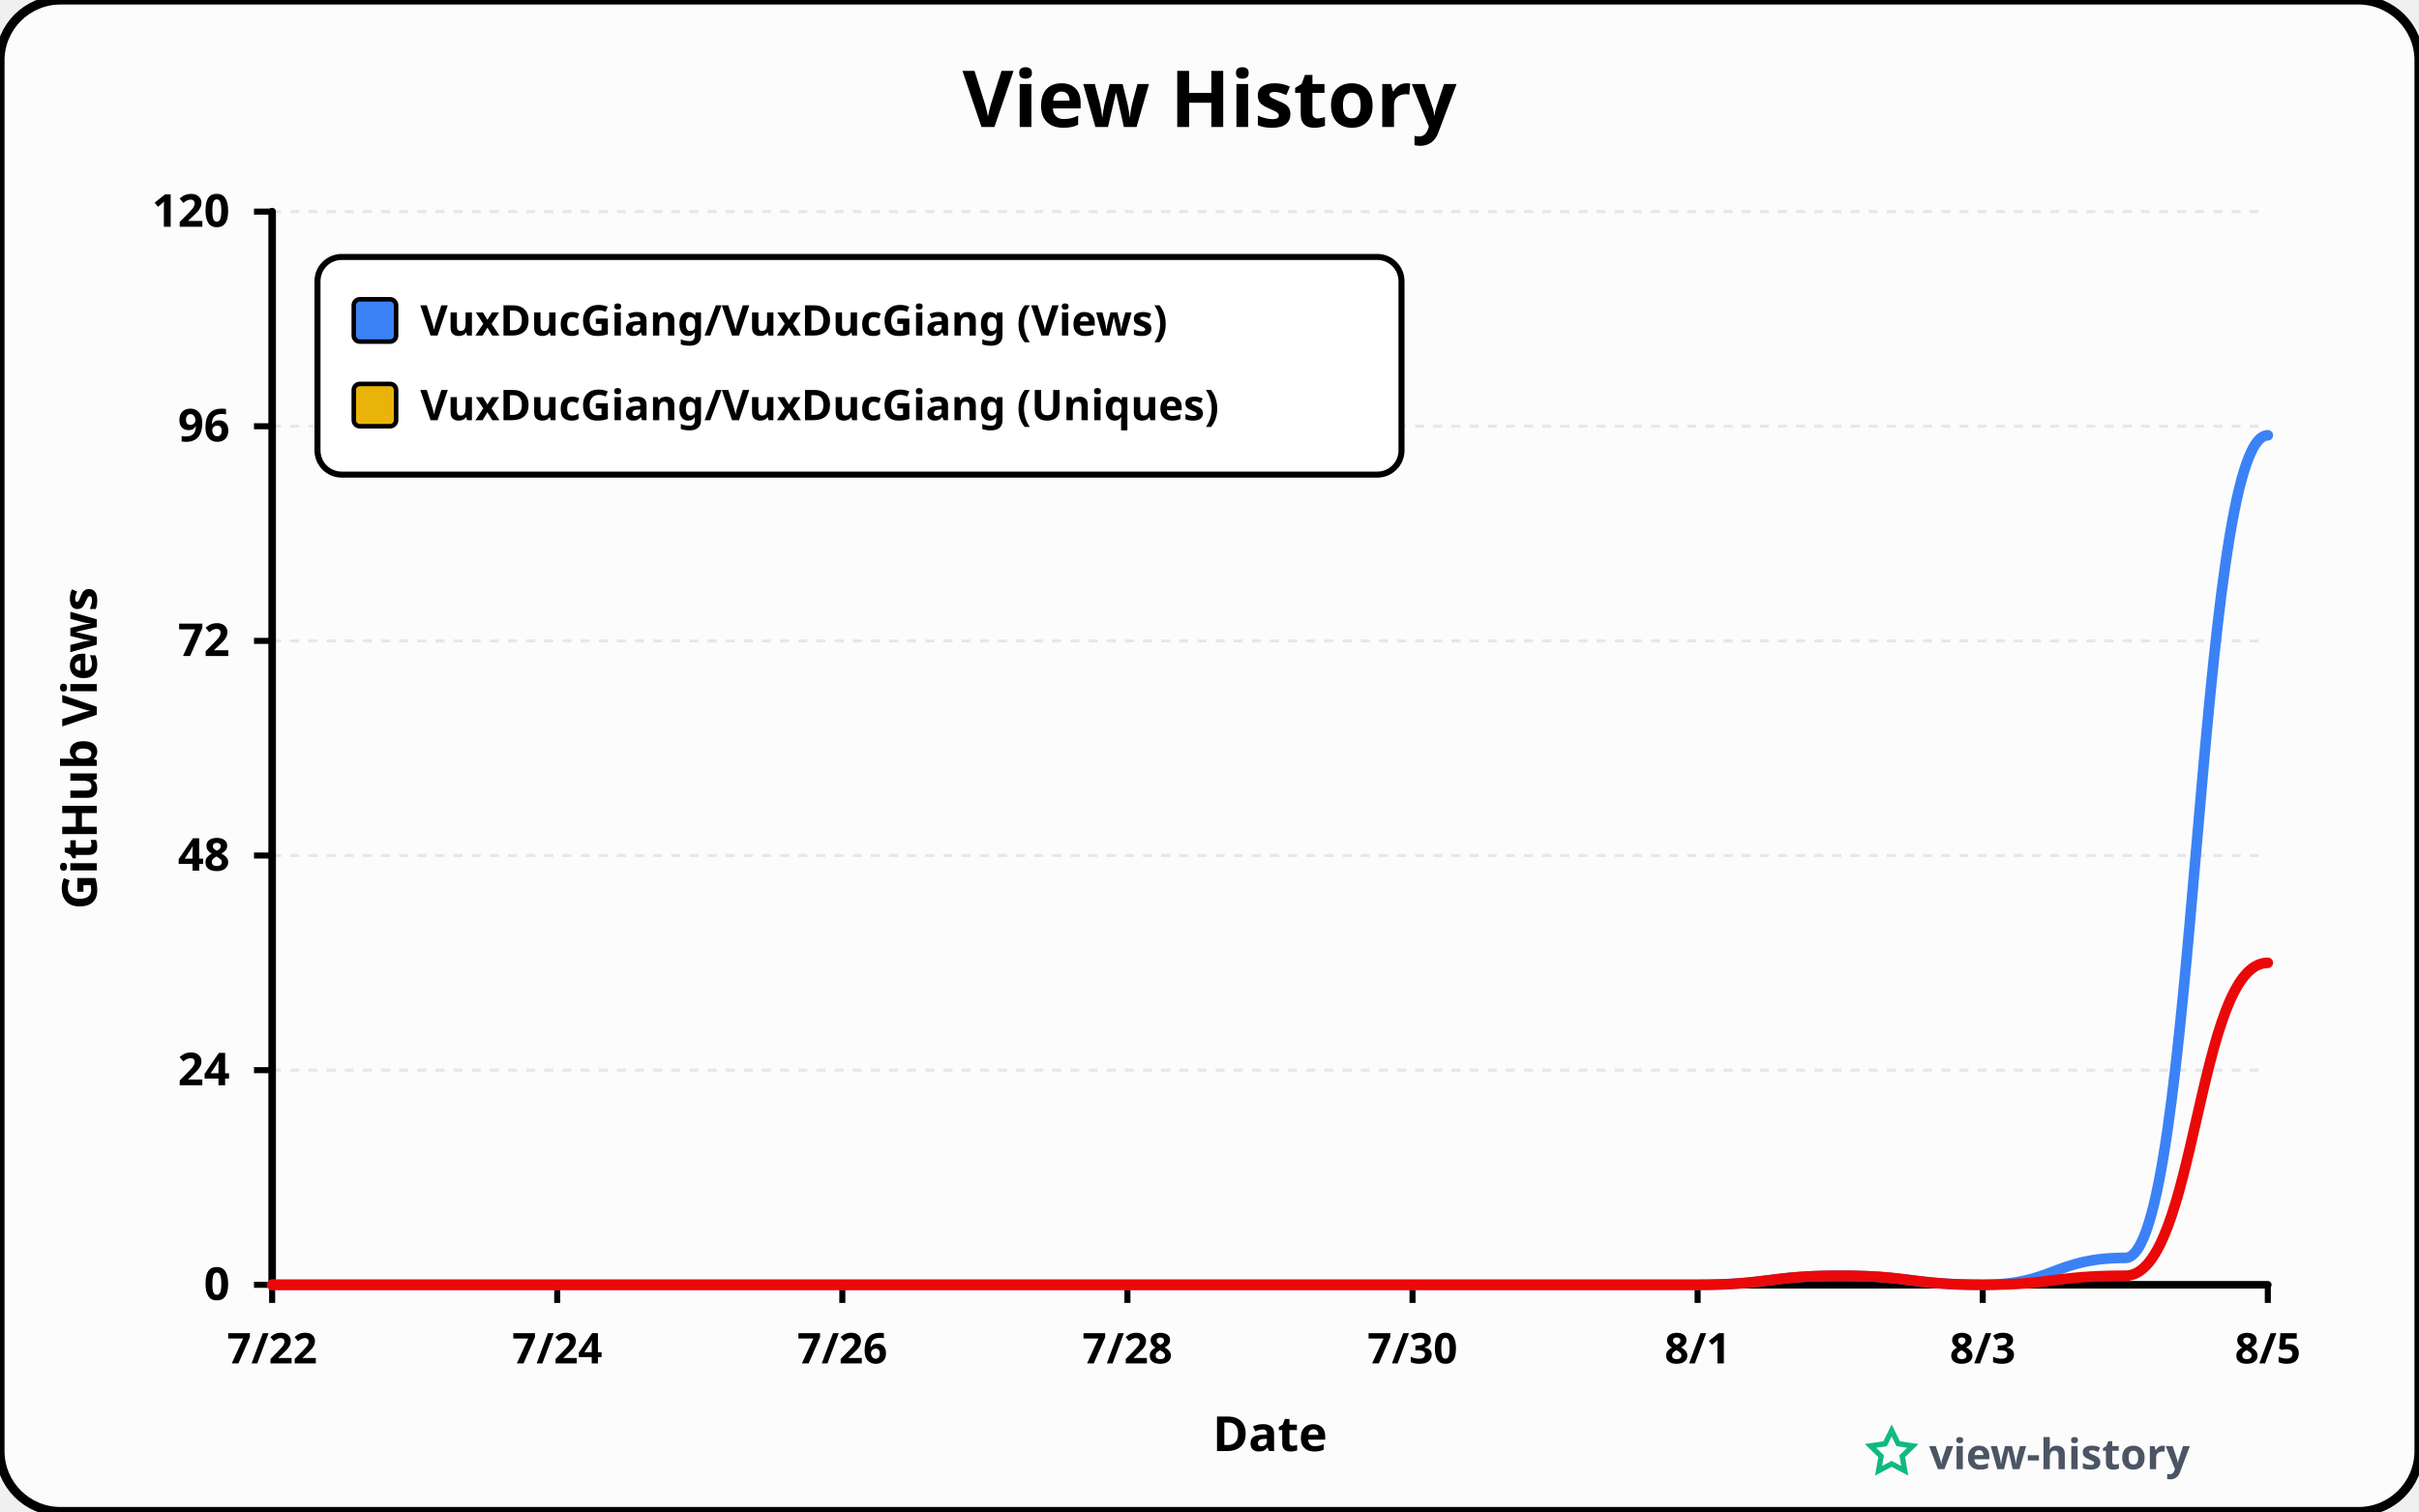
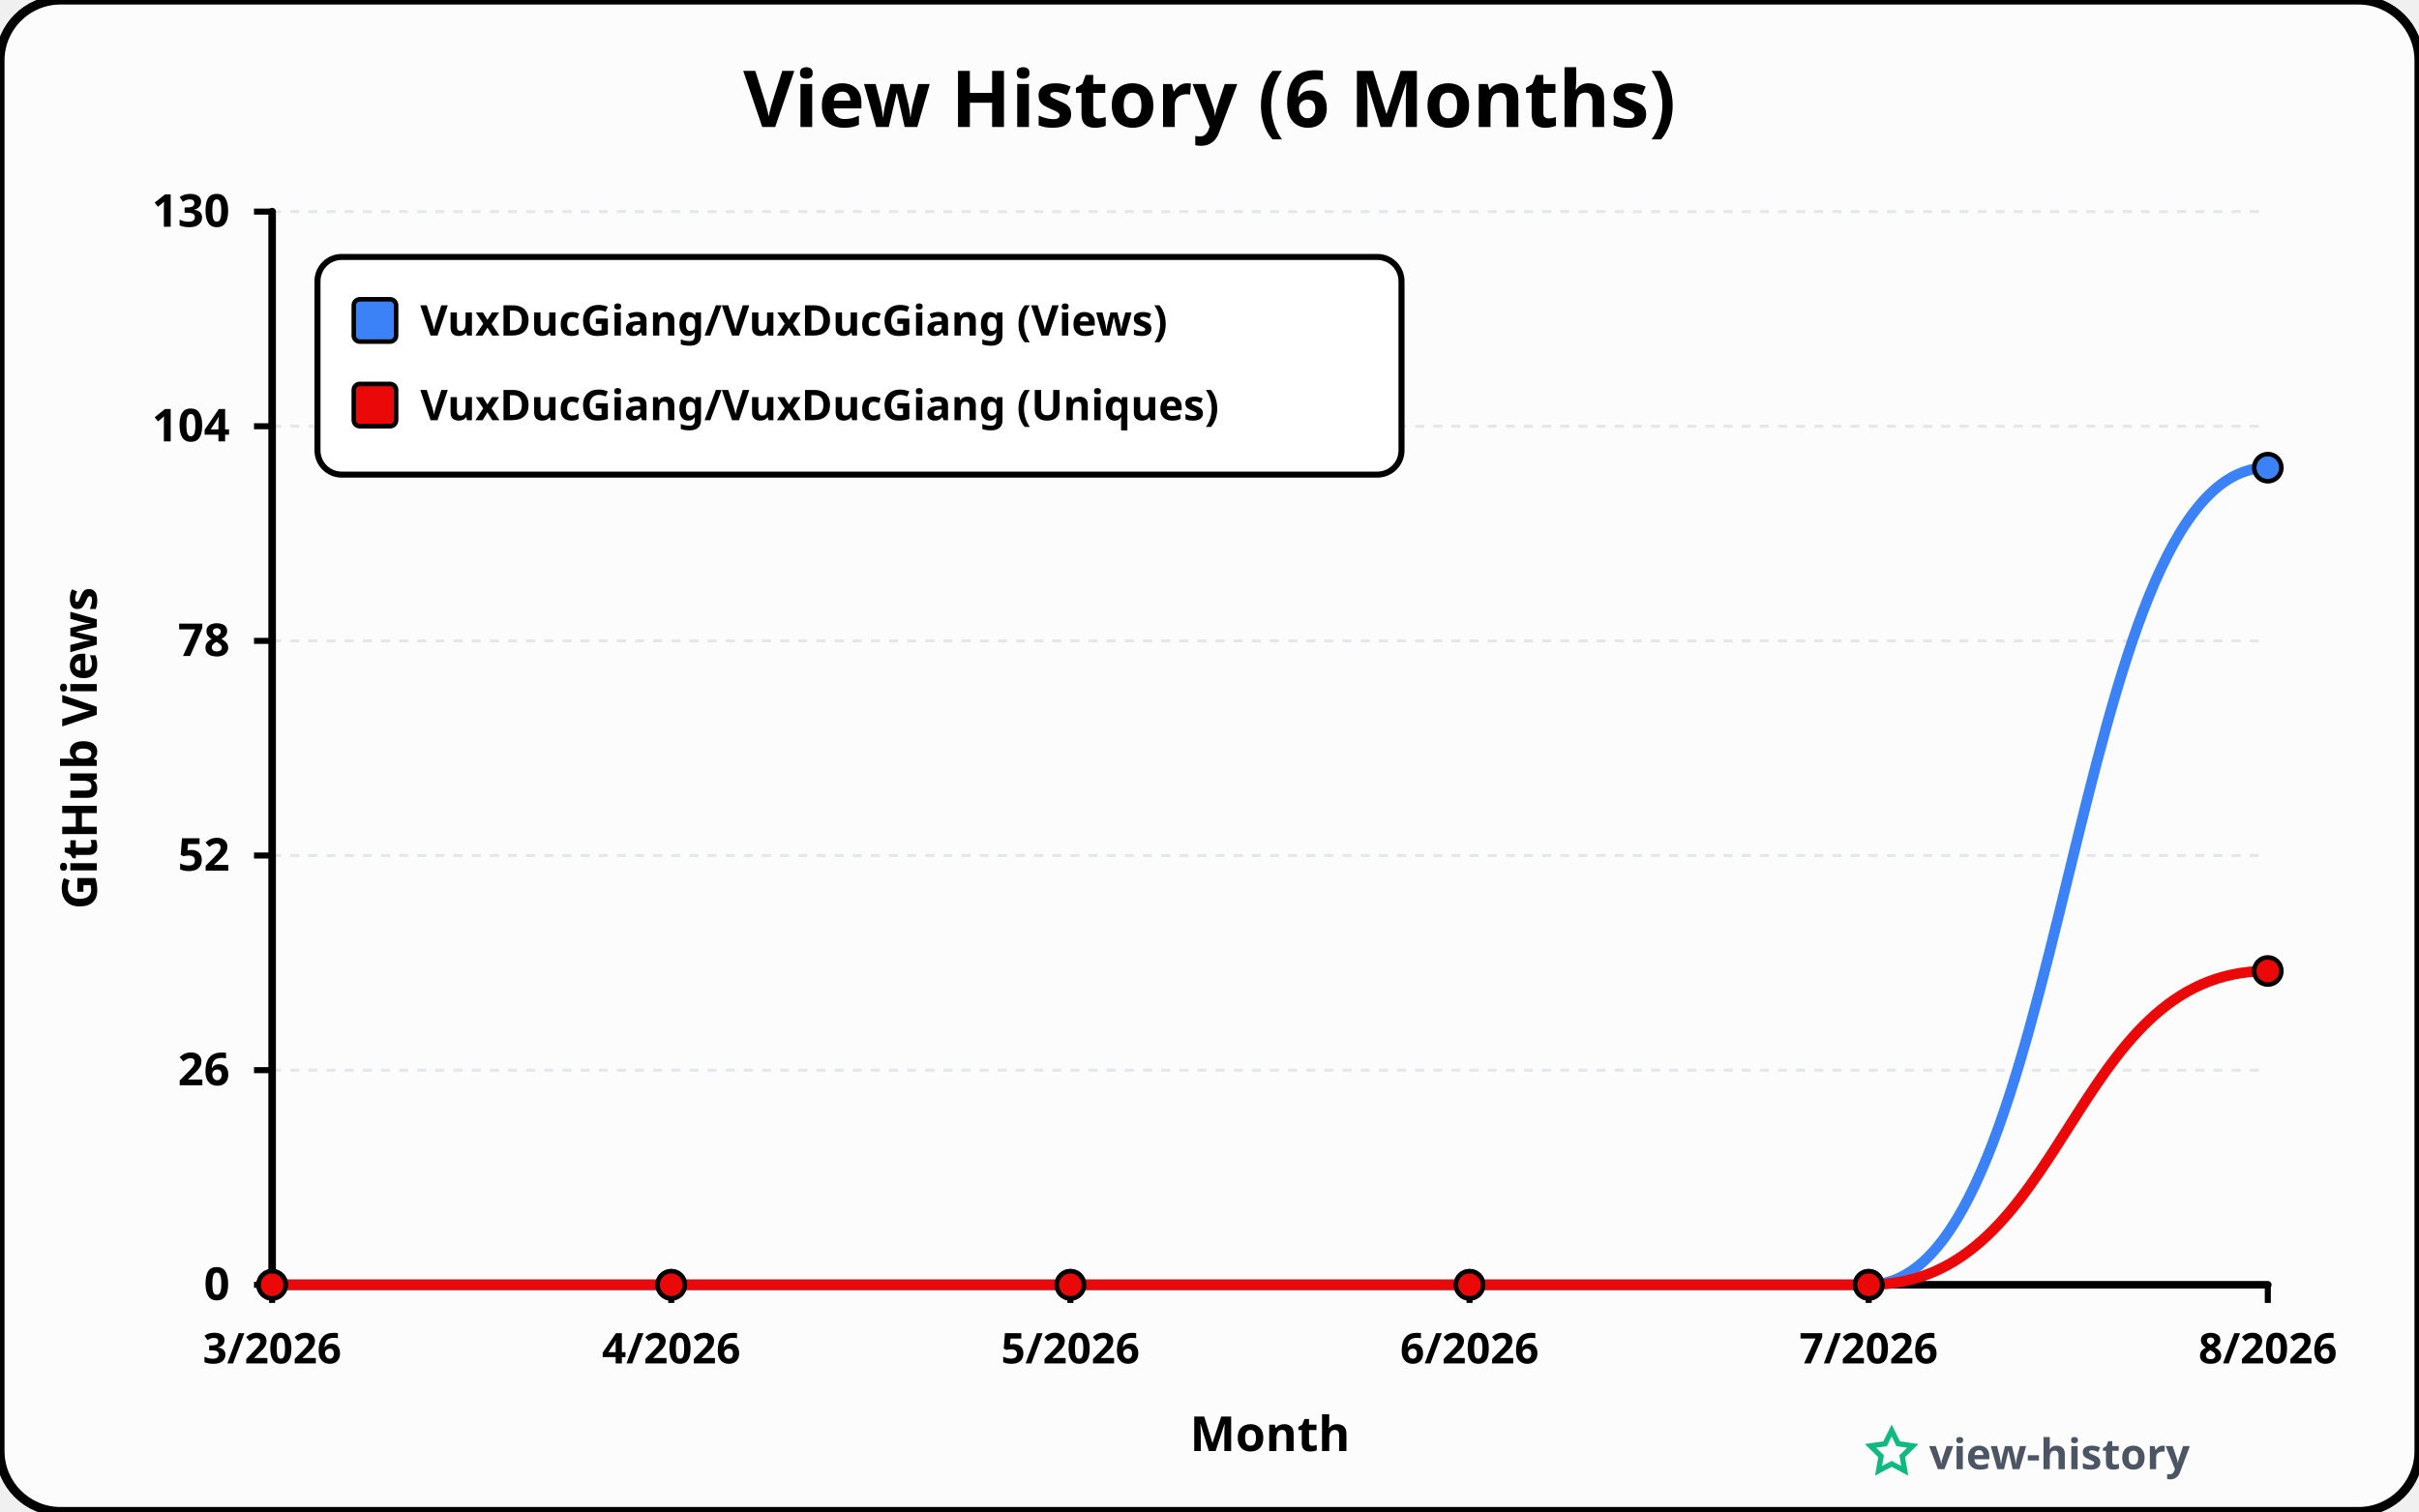
<svg xmlns="http://www.w3.org/2000/svg" viewBox="0 0 800 500" width="100%" height="100%">
  <style>
    .star-title { font-family: 'Comic Sans MS', 'Comic Neue', 'Chalkboard SE', 'Comic Sans', sans-serif; font-size: 26px; font-weight: 700; fill: #000000; }
    .axis-label { font-family: 'Comic Sans MS', 'Comic Neue', 'Chalkboard SE', 'Comic Sans', sans-serif; font-size: 16px; font-weight: 700; fill: #000000; }
    .legend-text { font-family: 'Comic Sans MS', 'Comic Neue', 'Chalkboard SE', 'Comic Sans', sans-serif; font-size: 14px; font-weight: 600; fill: #000000; }
    .watermark-text { font-family: 'Comic Sans MS', 'Comic Neue', 'Chalkboard SE', 'Comic Sans', sans-serif; font-size: 14px; font-weight: 600; fill: #4b5563; }
  </style>
  <rect width="800" height="500" rx="20" ry="20" fill="#fcfcfc" stroke="#000000" stroke-width="3" />
-   <text x="400" y="42" class="star-title" text-anchor="middle">View History</text>
+   <text x="400" y="42" class="star-title" text-anchor="middle">View History (6 Months)</text>
  <text x="-247.5" y="32" class="axis-label" text-anchor="middle" transform="rotate(-90)">GitHub Views</text>
-   <text x="420" y="480" class="axis-label" text-anchor="middle">Date</text>
+   <text x="420" y="480" class="axis-label" text-anchor="middle">Month</text>
  <g>
    <line x1="84" y1="425" x2="90" y2="425" stroke="#000000" stroke-width="2" />
    <line x1="90" y1="425" x2="750" y2="425" stroke="#e5e7eb" stroke-width="1" stroke-dasharray="3 3" />
    <text x="76" y="430" fill="#000000" font-family="'Comic Sans MS', 'Comic Neue', Chalkboard, sans-serif" font-size="15" font-weight="600" text-anchor="end">0</text>
    <line x1="84" y1="354" x2="90" y2="354" stroke="#000000" stroke-width="2" />
    <line x1="90" y1="354" x2="750" y2="354" stroke="#e5e7eb" stroke-width="1" stroke-dasharray="3 3" />
-     <text x="76" y="359" fill="#000000" font-family="'Comic Sans MS', 'Comic Neue', Chalkboard, sans-serif" font-size="15" font-weight="600" text-anchor="end">24</text>
+     <text x="76" y="359" fill="#000000" font-family="'Comic Sans MS', 'Comic Neue', Chalkboard, sans-serif" font-size="15" font-weight="600" text-anchor="end">26</text>
    <line x1="84" y1="283" x2="90" y2="283" stroke="#000000" stroke-width="2" />
    <line x1="90" y1="283" x2="750" y2="283" stroke="#e5e7eb" stroke-width="1" stroke-dasharray="3 3" />
-     <text x="76" y="288" fill="#000000" font-family="'Comic Sans MS', 'Comic Neue', Chalkboard, sans-serif" font-size="15" font-weight="600" text-anchor="end">48</text>
+     <text x="76" y="288" fill="#000000" font-family="'Comic Sans MS', 'Comic Neue', Chalkboard, sans-serif" font-size="15" font-weight="600" text-anchor="end">52</text>
    <line x1="84" y1="212" x2="90" y2="212" stroke="#000000" stroke-width="2" />
    <line x1="90" y1="212" x2="750" y2="212" stroke="#e5e7eb" stroke-width="1" stroke-dasharray="3 3" />
-     <text x="76" y="217" fill="#000000" font-family="'Comic Sans MS', 'Comic Neue', Chalkboard, sans-serif" font-size="15" font-weight="600" text-anchor="end">72</text>
+     <text x="76" y="217" fill="#000000" font-family="'Comic Sans MS', 'Comic Neue', Chalkboard, sans-serif" font-size="15" font-weight="600" text-anchor="end">78</text>
    <line x1="84" y1="141" x2="90" y2="141" stroke="#000000" stroke-width="2" />
    <line x1="90" y1="141" x2="750" y2="141" stroke="#e5e7eb" stroke-width="1" stroke-dasharray="3 3" />
-     <text x="76" y="146" fill="#000000" font-family="'Comic Sans MS', 'Comic Neue', Chalkboard, sans-serif" font-size="15" font-weight="600" text-anchor="end">96</text>
+     <text x="76" y="146" fill="#000000" font-family="'Comic Sans MS', 'Comic Neue', Chalkboard, sans-serif" font-size="15" font-weight="600" text-anchor="end">104</text>
    <line x1="84" y1="70" x2="90" y2="70" stroke="#000000" stroke-width="2" />
    <line x1="90" y1="70" x2="750" y2="70" stroke="#e5e7eb" stroke-width="1" stroke-dasharray="3 3" />
-     <text x="76" y="75" fill="#000000" font-family="'Comic Sans MS', 'Comic Neue', Chalkboard, sans-serif" font-size="15" font-weight="600" text-anchor="end">120</text>
+     <text x="76" y="75" fill="#000000" font-family="'Comic Sans MS', 'Comic Neue', Chalkboard, sans-serif" font-size="15" font-weight="600" text-anchor="end">130</text>
  </g>
  <g>
    <line x1="90" y1="425" x2="90" y2="431" stroke="#000000" stroke-width="2" />
-     <text x="90" y="451" fill="#000000" font-family="'Comic Sans MS', 'Comic Neue', Chalkboard, sans-serif" font-size="14" font-weight="600" text-anchor="middle">7/22</text>
-     <line x1="184.286" y1="425" x2="184.286" y2="431" stroke="#000000" stroke-width="2" />
-     <text x="184.286" y="451" fill="#000000" font-family="'Comic Sans MS', 'Comic Neue', Chalkboard, sans-serif" font-size="14" font-weight="600" text-anchor="middle">7/24</text>
-     <line x1="278.571" y1="425" x2="278.571" y2="431" stroke="#000000" stroke-width="2" />
-     <text x="278.571" y="451" fill="#000000" font-family="'Comic Sans MS', 'Comic Neue', Chalkboard, sans-serif" font-size="14" font-weight="600" text-anchor="middle">7/26</text>
-     <line x1="372.857" y1="425" x2="372.857" y2="431" stroke="#000000" stroke-width="2" />
-     <text x="372.857" y="451" fill="#000000" font-family="'Comic Sans MS', 'Comic Neue', Chalkboard, sans-serif" font-size="14" font-weight="600" text-anchor="middle">7/28</text>
-     <line x1="467.143" y1="425" x2="467.143" y2="431" stroke="#000000" stroke-width="2" />
-     <text x="467.143" y="451" fill="#000000" font-family="'Comic Sans MS', 'Comic Neue', Chalkboard, sans-serif" font-size="14" font-weight="600" text-anchor="middle">7/30</text>
-     <line x1="561.429" y1="425" x2="561.429" y2="431" stroke="#000000" stroke-width="2" />
-     <text x="561.429" y="451" fill="#000000" font-family="'Comic Sans MS', 'Comic Neue', Chalkboard, sans-serif" font-size="14" font-weight="600" text-anchor="middle">8/1</text>
-     <line x1="655.714" y1="425" x2="655.714" y2="431" stroke="#000000" stroke-width="2" />
-     <text x="655.714" y="451" fill="#000000" font-family="'Comic Sans MS', 'Comic Neue', Chalkboard, sans-serif" font-size="14" font-weight="600" text-anchor="middle">8/3</text>
+     <text x="90" y="451" fill="#000000" font-family="'Comic Sans MS', 'Comic Neue', Chalkboard, sans-serif" font-size="14" font-weight="600" text-anchor="middle">3/2026</text>
+     <line x1="222" y1="425" x2="222" y2="431" stroke="#000000" stroke-width="2" />
+     <text x="222" y="451" fill="#000000" font-family="'Comic Sans MS', 'Comic Neue', Chalkboard, sans-serif" font-size="14" font-weight="600" text-anchor="middle">4/2026</text>
+     <line x1="354" y1="425" x2="354" y2="431" stroke="#000000" stroke-width="2" />
+     <text x="354" y="451" fill="#000000" font-family="'Comic Sans MS', 'Comic Neue', Chalkboard, sans-serif" font-size="14" font-weight="600" text-anchor="middle">5/2026</text>
+     <line x1="486" y1="425" x2="486" y2="431" stroke="#000000" stroke-width="2" />
+     <text x="486" y="451" fill="#000000" font-family="'Comic Sans MS', 'Comic Neue', Chalkboard, sans-serif" font-size="14" font-weight="600" text-anchor="middle">6/2026</text>
+     <line x1="618" y1="425" x2="618" y2="431" stroke="#000000" stroke-width="2" />
+     <text x="618" y="451" fill="#000000" font-family="'Comic Sans MS', 'Comic Neue', Chalkboard, sans-serif" font-size="14" font-weight="600" text-anchor="middle">7/2026</text>
    <line x1="750" y1="425" x2="750" y2="431" stroke="#000000" stroke-width="2" />
-     <text x="750" y="451" fill="#000000" font-family="'Comic Sans MS', 'Comic Neue', Chalkboard, sans-serif" font-size="14" font-weight="600" text-anchor="middle">8/5</text>
+     <text x="750" y="451" fill="#000000" font-family="'Comic Sans MS', 'Comic Neue', Chalkboard, sans-serif" font-size="14" font-weight="600" text-anchor="middle">8/2026</text>
  </g>
  <polyline points="90,70 90,425 750,425" fill="none" stroke="#000000" stroke-width="2.5" stroke-linecap="round" stroke-linejoin="round" />
-   <path d="M 90.0 425.0 C 113.6 425.0, 113.6 425.0, 137.1 425.0 C 160.7 425.0, 160.7 425.0, 184.3 425.0 C 207.9 425.0, 207.9 425.0, 231.4 425.0 C 255.0 425.0, 255.0 425.0, 278.6 425.0 C 302.1 425.0, 302.1 425.0, 325.7 425.0 C 349.3 425.0, 349.3 425.0, 372.9 425.0 C 396.4 425.0, 396.4 425.0, 420.0 425.0 C 443.6 425.0, 443.6 425.0, 467.1 425.0 C 490.7 425.0, 490.7 425.0, 514.3 425.0 C 537.9 425.0, 537.9 425.0, 561.4 425.0 C 585.0 425.0, 585.0 422.0, 608.6 422.0 C 632.1 422.0, 632.1 425.0, 655.7 425.0 C 679.3 425.0, 679.3 416.1, 702.9 416.1 C 726.4 416.1, 726.4 144.0, 750.0 144.0" fill="none" stroke="#3b82f6" stroke-width="3.5" stroke-linecap="round" stroke-linejoin="round" />
-   <path d="M 90.0 425.0 C 113.6 425.0, 113.6 425.0, 137.1 425.0 C 160.7 425.0, 160.7 425.0, 184.3 425.0 C 207.9 425.0, 207.9 425.0, 231.4 425.0 C 255.0 425.0, 255.0 425.0, 278.6 425.0 C 302.1 425.0, 302.1 425.0, 325.7 425.0 C 349.3 425.0, 349.3 425.0, 372.9 425.0 C 396.4 425.0, 396.4 425.0, 420.0 425.0 C 443.6 425.0, 443.6 425.0, 467.1 425.0 C 490.7 425.0, 490.7 425.0, 514.3 425.0 C 537.9 425.0, 537.9 425.0, 561.4 425.0 C 585.0 425.0, 585.0 422.0, 608.6 422.0 C 632.1 422.0, 632.1 425.0, 655.7 425.0 C 679.3 425.0, 679.3 422.0, 702.9 422.0 C 726.4 422.0, 726.4 318.5, 750.0 318.5" fill="none" stroke="#ea0808ff" stroke-width="3.5" stroke-linecap="round" stroke-linejoin="round" />
+   <path d="M 90.0 425.0 C 156.0 425.0, 156.0 425.0, 222.0 425.0 C 288.0 425.0, 288.0 425.0, 354.0 425.0 C 420.0 425.0, 420.0 425.0, 486.0 425.0 C 552.0 425.0, 552.0 425.0, 618.0 425.0 C 684.0 425.0, 684.0 154.7, 750.0 154.7" fill="none" stroke="#3b82f6" stroke-width="3.5" stroke-linecap="round" stroke-linejoin="round" />
+   <path d="M 90.0 425.0 C 156.0 425.0, 156.0 425.0, 222.0 425.0 C 288.0 425.0, 288.0 425.0, 354.0 425.0 C 420.0 425.0, 420.0 425.0, 486.0 425.0 C 552.0 425.0, 552.0 425.0, 618.0 425.0 C 684.0 425.0, 684.0 321.2, 750.0 321.2" fill="none" stroke="#ea0808" stroke-width="3.5" stroke-linecap="round" stroke-linejoin="round" />
+   <circle cx="90.0" cy="425.0" r="4.5" fill="#3b82f6" stroke="#000000" stroke-width="1.5" />
+   <circle cx="222.0" cy="425.0" r="4.5" fill="#3b82f6" stroke="#000000" stroke-width="1.5" />
+   <circle cx="354.0" cy="425.0" r="4.5" fill="#3b82f6" stroke="#000000" stroke-width="1.5" />
+   <circle cx="486.0" cy="425.0" r="4.5" fill="#3b82f6" stroke="#000000" stroke-width="1.5" />
+   <circle cx="618.0" cy="425.0" r="4.5" fill="#3b82f6" stroke="#000000" stroke-width="1.5" />
+   <circle cx="750.0" cy="154.7" r="4.5" fill="#3b82f6" stroke="#000000" stroke-width="1.5" />
+   <circle cx="90.0" cy="425.0" r="4.5" fill="#ea0808" stroke="#000000" stroke-width="1.5" />
+   <circle cx="222.0" cy="425.0" r="4.5" fill="#ea0808" stroke="#000000" stroke-width="1.5" />
+   <circle cx="354.0" cy="425.0" r="4.5" fill="#ea0808" stroke="#000000" stroke-width="1.5" />
+   <circle cx="486.0" cy="425.0" r="4.5" fill="#ea0808" stroke="#000000" stroke-width="1.5" />
+   <circle cx="618.0" cy="425.0" r="4.5" fill="#ea0808" stroke="#000000" stroke-width="1.5" />
+   <circle cx="750.0" cy="321.2" r="4.5" fill="#ea0808" stroke="#000000" stroke-width="1.5" />
  <g transform="translate(105, 85)">
    <rect width="358.5" height="72" rx="8" fill="#ffffff" stroke="#000000" stroke-width="2" />
    <rect x="12" y="14" width="14" height="14" rx="2" fill="#3b82f6" stroke="#000000" stroke-width="1.5" />
    <text x="34" y="26" class="legend-text">VuxDucGiang/VuxDucGiang (Views)</text>
-     <rect x="12" y="42" width="14" height="14" rx="2" fill="#eab308" stroke="#000000" stroke-width="1.5" />
+     <rect x="12" y="42" width="14" height="14" rx="2" fill="#ea0808" stroke="#000000" stroke-width="1.5" />
    <text x="34" y="54" class="legend-text">VuxDucGiang/VuxDucGiang (Uniques)</text>
  </g>
  <g transform="translate(620, 476)">
    <path d="M12 2L15.09 8.26L22 9.27L17 14.14L18.18 21.02L12 17.77L5.82 21.02L7 14.14L2 9.27L8.91 8.26L12 2Z" fill="none" stroke="#10b981" stroke-width="2.5" transform="scale(0.7) translate(-4, -6)" />
    <text x="18" y="10" class="watermark-text">view-history</text>
  </g>
</svg>
